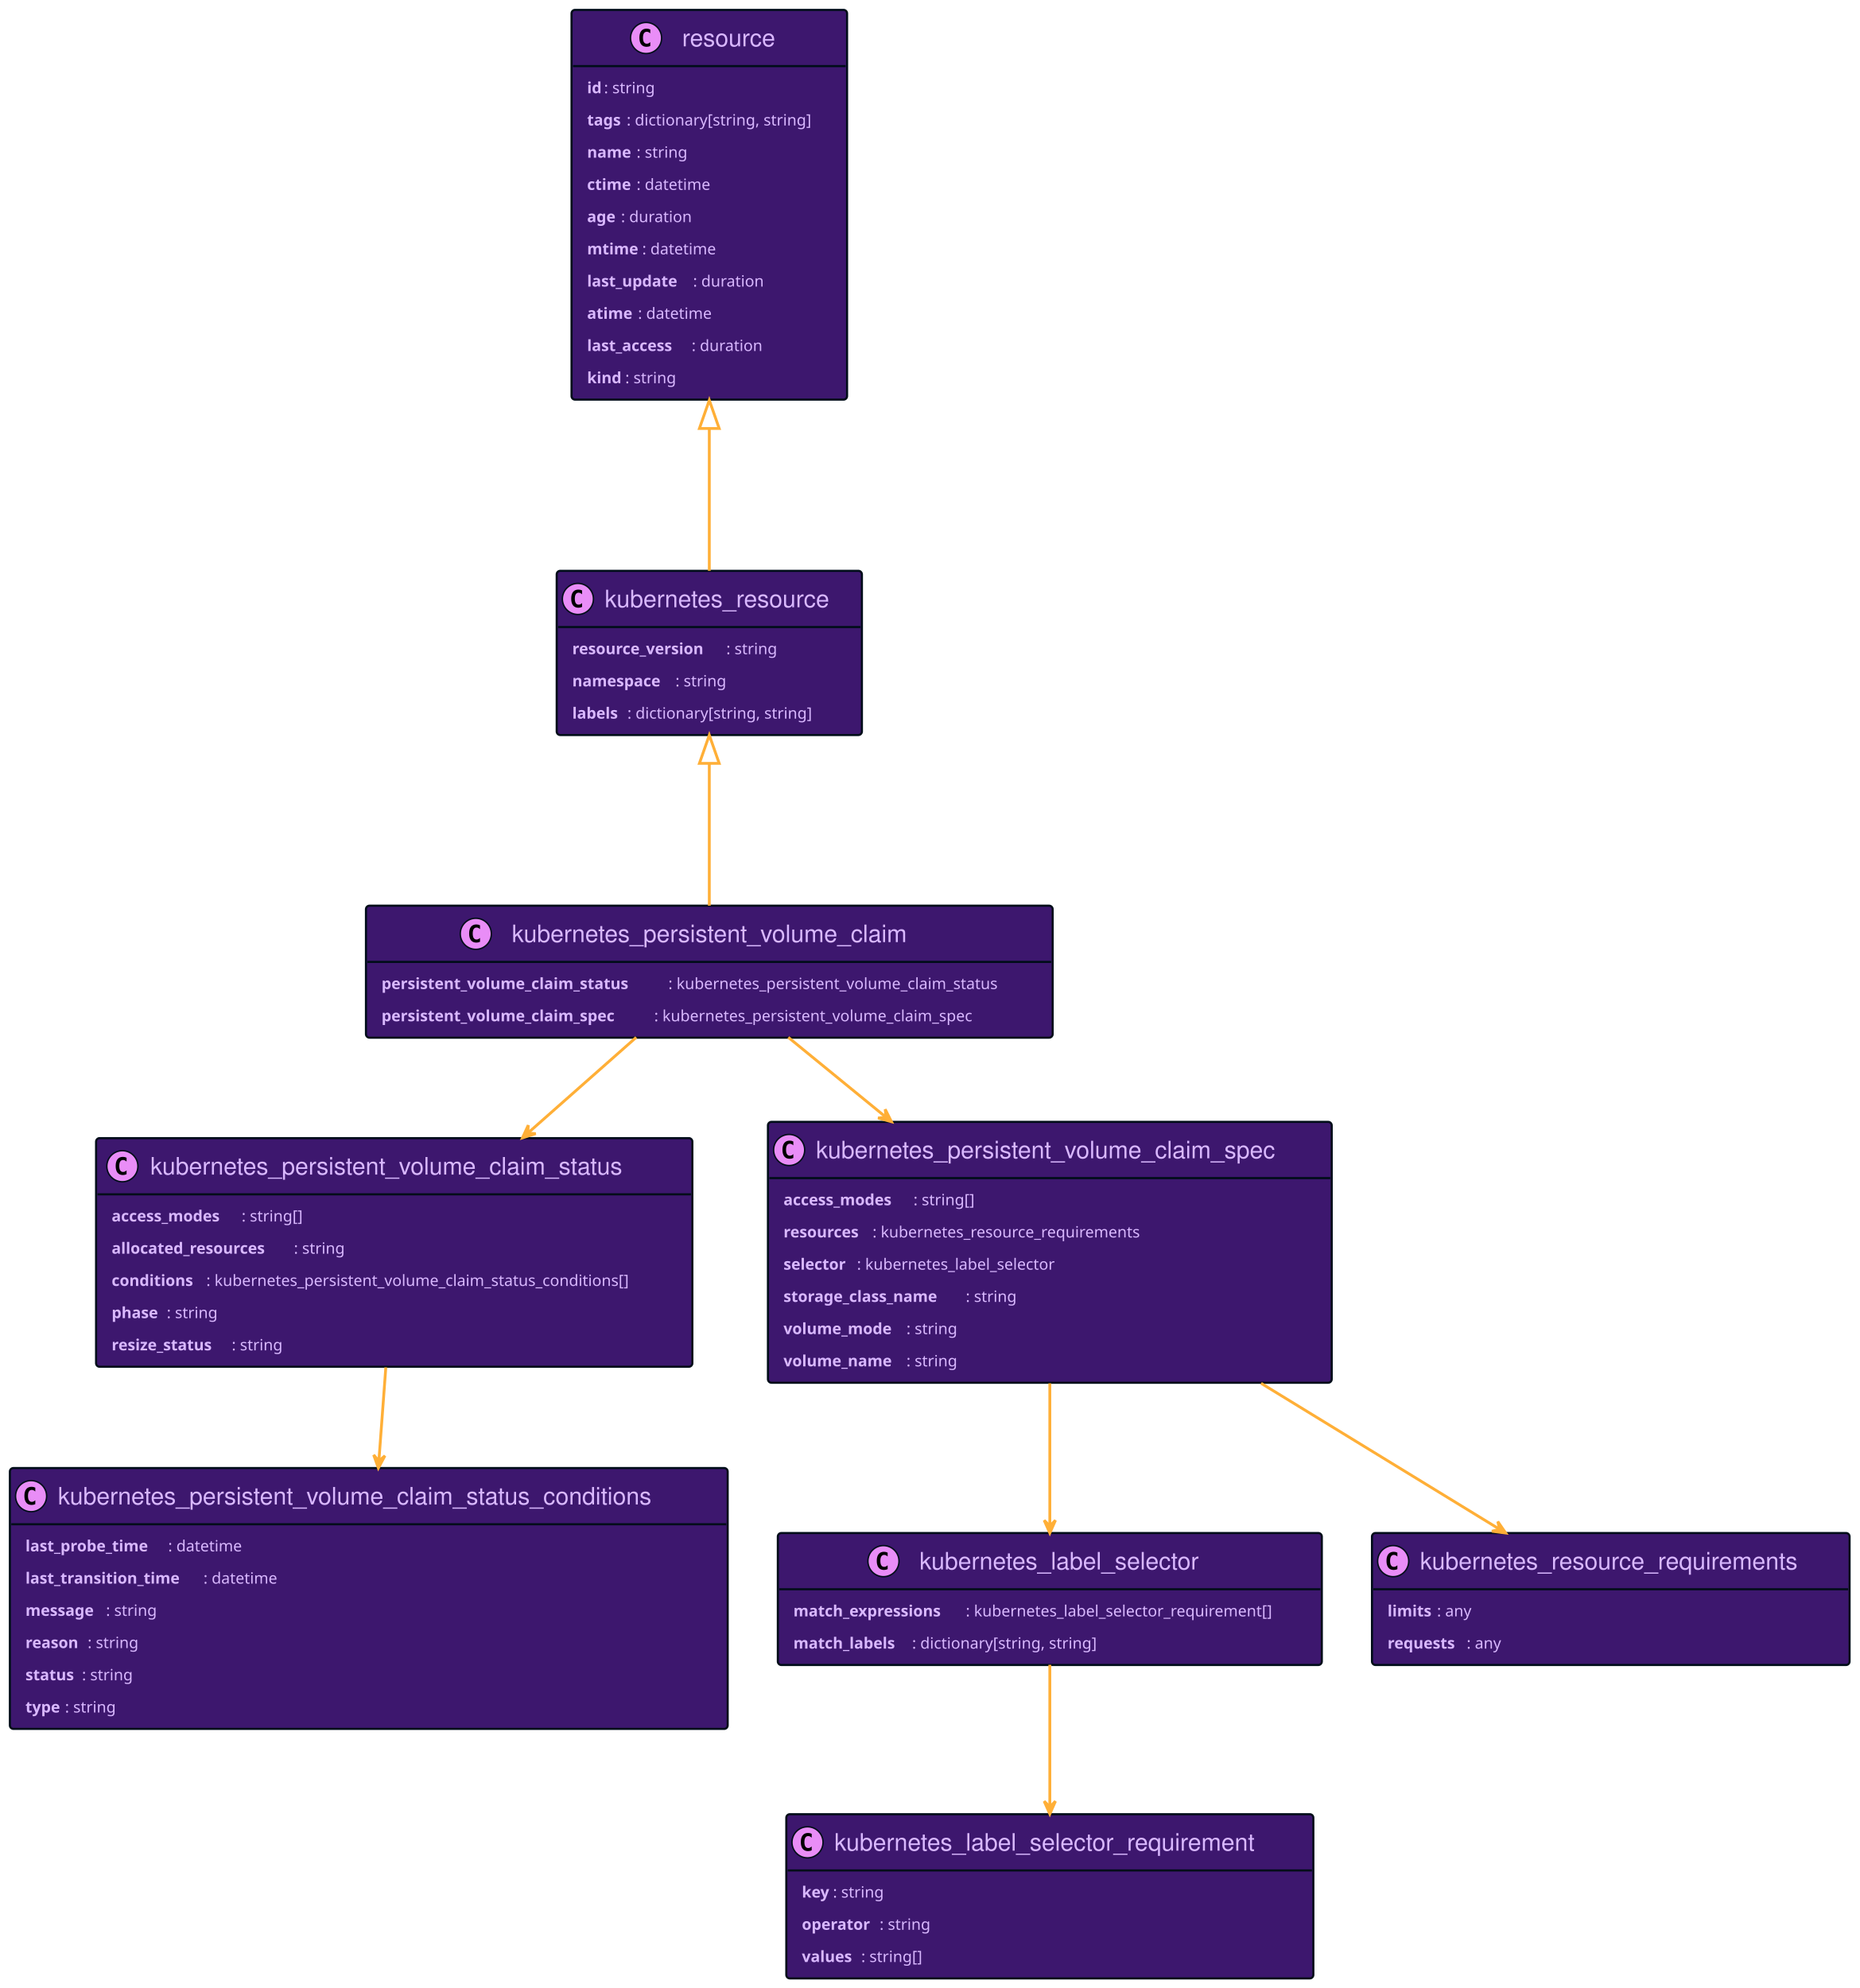
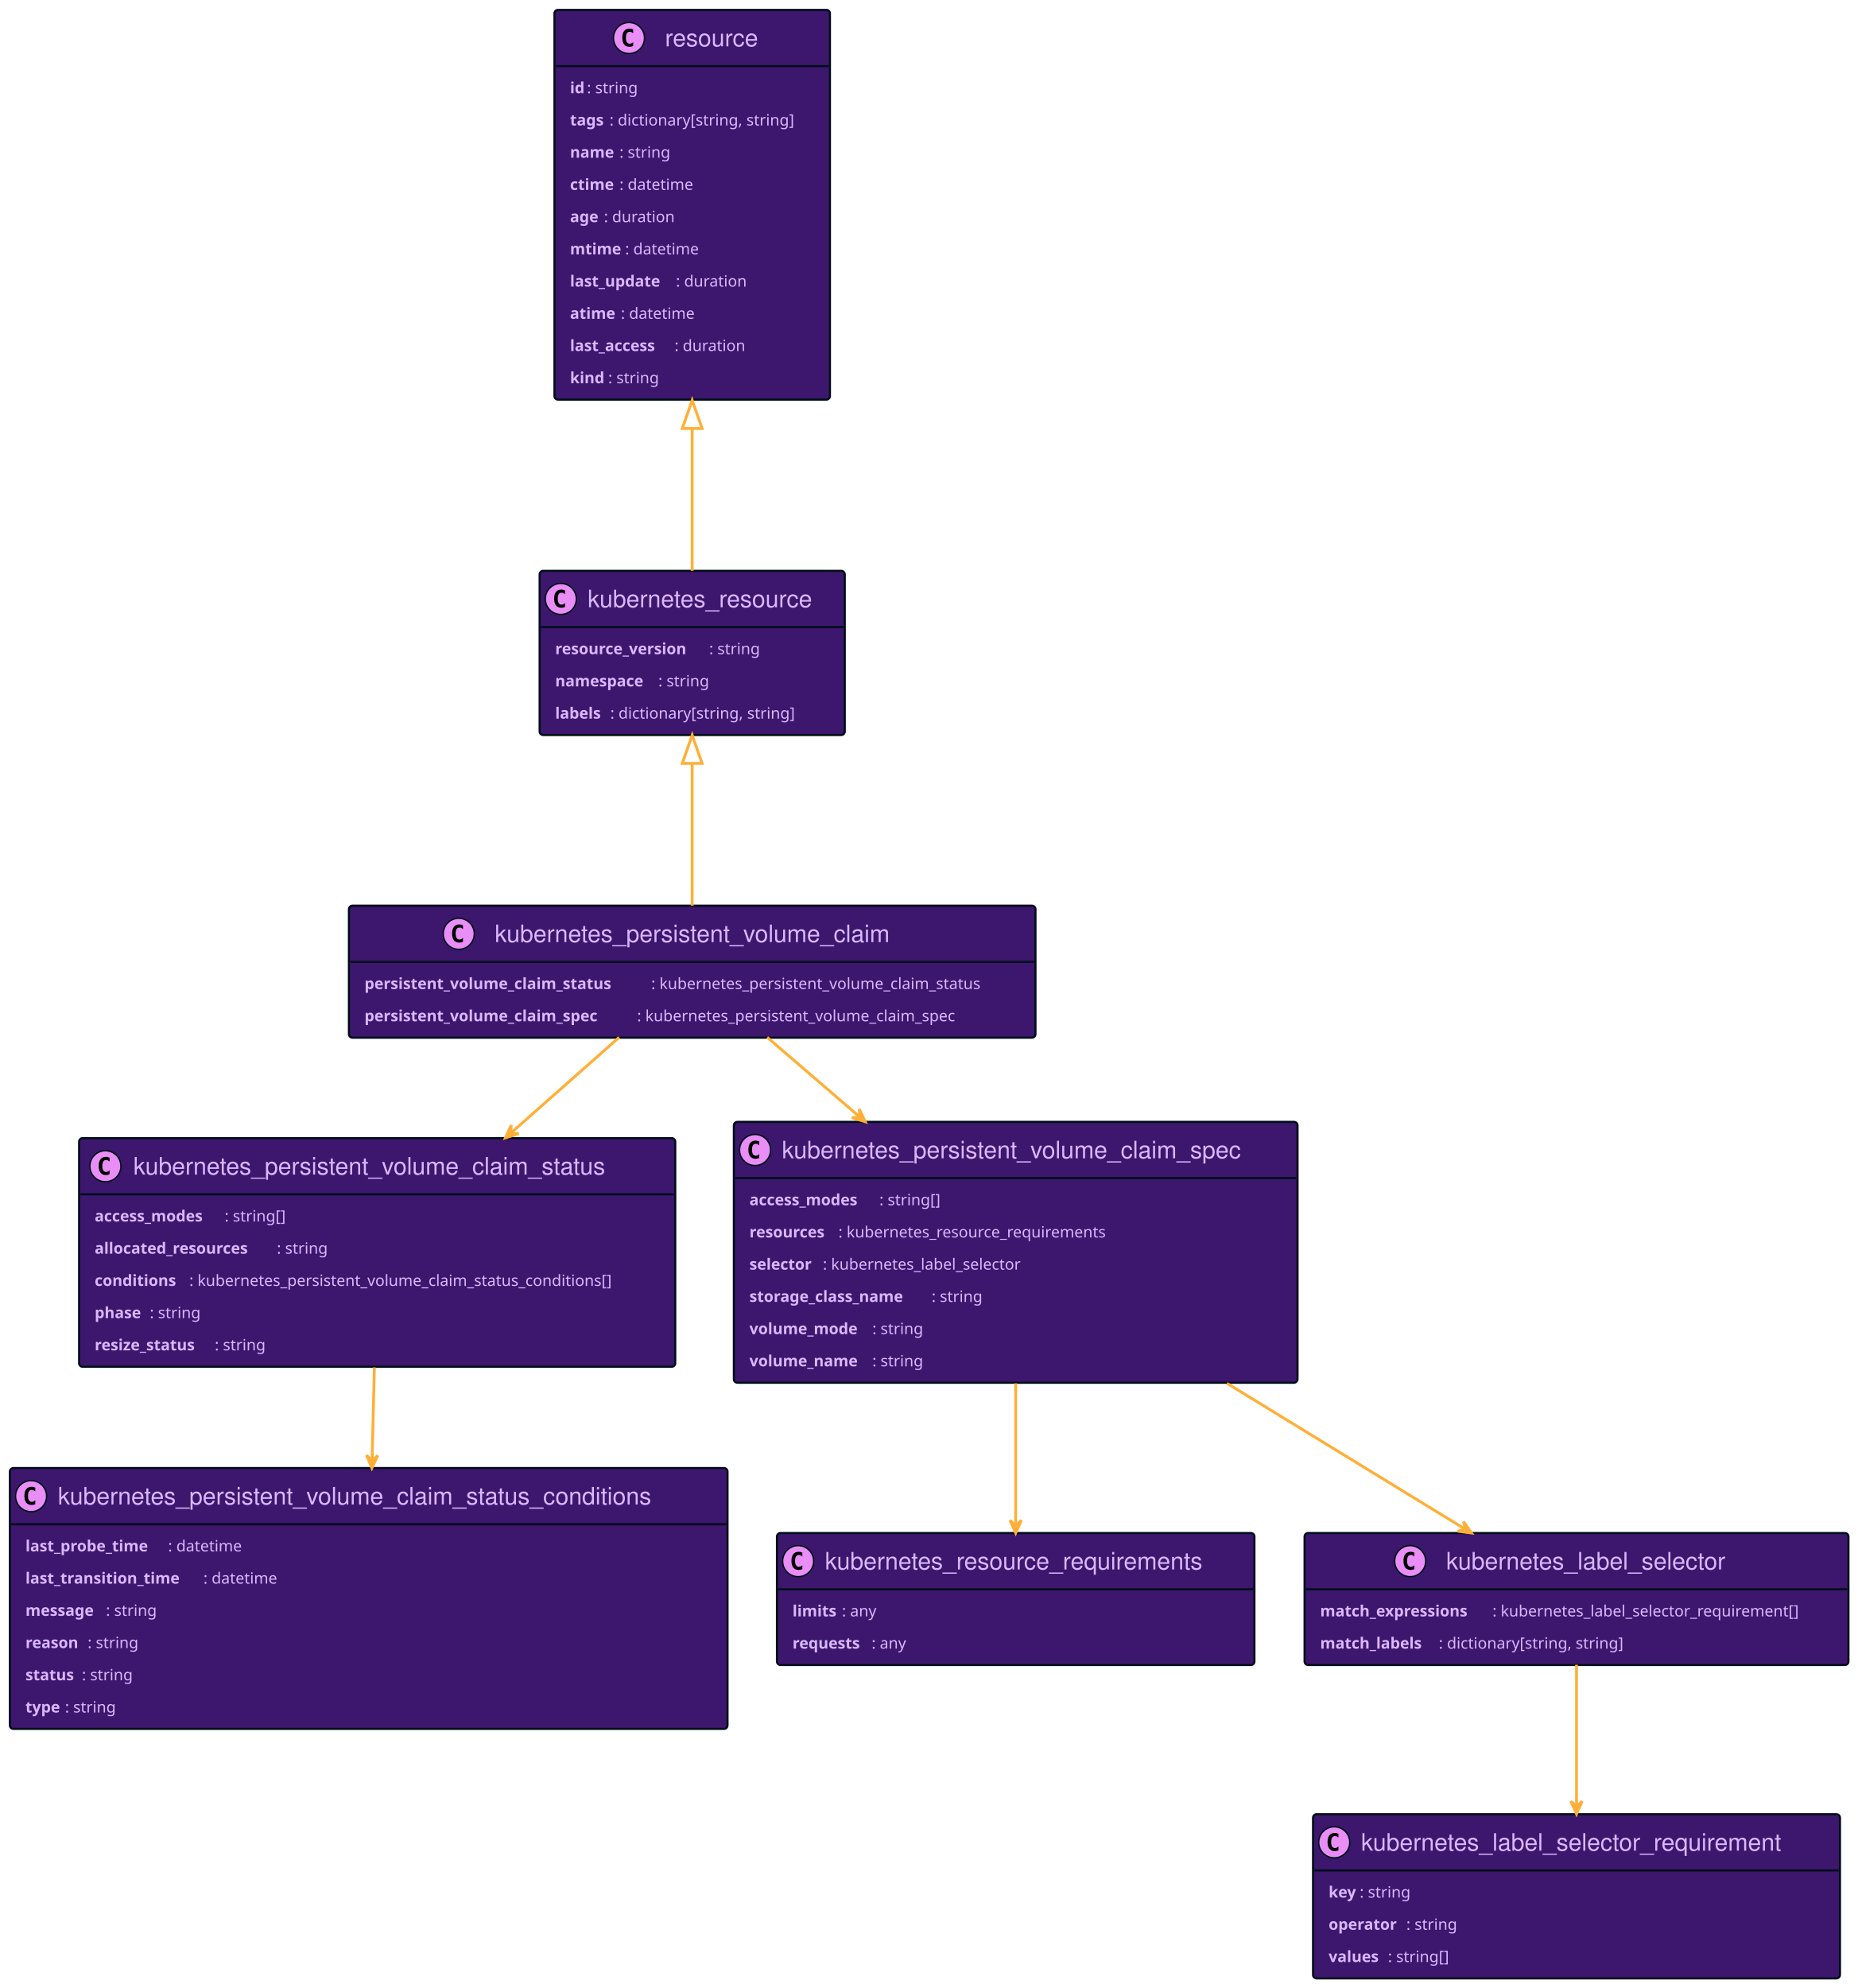
- <svg xmlns="http://www.w3.org/2000/svg" xmlns:xlink="http://www.w3.org/1999/xlink" width="1316" height="1407" preserveAspectRatio="none" style="width:1316px;height:1407px;background:#00000000">
+ <svg xmlns="http://www.w3.org/2000/svg" xmlns:xlink="http://www.w3.org/1999/xlink" width="1315" height="1407" preserveAspectRatio="none" style="width:1315px;height:1407px;background:#00000000">
  <a xlink:actuate="onRequest" xlink:href="#a" xlink:show="new" xlink:title="#resource" xlink:type="simple" target="_top">
-     <rect id="a" width="195" height="275.836" x="404.5" y="7" fill="#3D176E" rx="2.5" ry="2.5" style="stroke:#000d19;stroke-width:1.5" />
-     <circle cx="457.25" cy="26.895" r="11" fill="#E98DF7" style="stroke:#000d19;stroke-width:1" />
-     <path d="M460.219 32.535q-.578.297-1.219.438-.64.156-1.344.156-2.5 0-3.828-1.64-1.312-1.657-1.312-4.782t1.312-4.781q1.328-1.656 3.828-1.656.703 0 1.344.156.656.156 1.219.453v2.719q-.625-.578-1.219-.844-.594-.281-1.219-.281-1.344 0-2.031 1.078-.688 1.062-.688 3.156 0 2.094.688 3.172.688 1.062 2.031 1.062.625 0 1.219-.265.594-.281 1.219-.86v2.72Z" />
-     <text x="482.75" y="32.78" fill="#D9B8FF" font-family="Helvetica" font-size="17" textLength="71">resource</text>
-     <path d="M405.5 46.789h193" style="stroke:#000d19;stroke-width:1.5" />
-     <text x="415.5" y="65.999" fill="#D9B8FF" font-family="sans-serif" font-size="11" font-weight="bold" textLength="12">id</text>
-     <text x="427.5" y="65.999" fill="#D9B8FF" font-family="sans-serif" font-size="11" textLength="41">: string</text>
-     <text x="415.5" y="88.804" fill="#D9B8FF" font-family="sans-serif" font-size="11" font-weight="bold" textLength="28">tags</text>
-     <text x="443.5" y="88.804" fill="#D9B8FF" font-family="sans-serif" font-size="11" textLength="145">: dictionary[string, string]</text>
-     <text x="415.5" y="111.609" fill="#D9B8FF" font-family="sans-serif" font-size="11" font-weight="bold" textLength="35">name</text>
-     <text x="450.5" y="111.609" fill="#D9B8FF" font-family="sans-serif" font-size="11" textLength="41">: string</text>
-     <text x="415.5" y="134.414" fill="#D9B8FF" font-family="sans-serif" font-size="11" font-weight="bold" textLength="35">ctime</text>
-     <text x="450.5" y="134.414" fill="#D9B8FF" font-family="sans-serif" font-size="11" textLength="58">: datetime</text>
-     <text x="415.5" y="157.218" fill="#D9B8FF" font-family="sans-serif" font-size="11" font-weight="bold" textLength="24">age</text>
-     <text x="439.5" y="157.218" fill="#D9B8FF" font-family="sans-serif" font-size="11" textLength="55">: duration</text>
-     <text x="415.5" y="180.023" fill="#D9B8FF" font-family="sans-serif" font-size="11" font-weight="bold" textLength="39">mtime</text>
-     <text x="454.5" y="180.023" fill="#D9B8FF" font-family="sans-serif" font-size="11" textLength="58">: datetime</text>
-     <text x="415.5" y="202.828" fill="#D9B8FF" font-family="sans-serif" font-size="11" font-weight="bold" textLength="75">last_update</text>
-     <text x="490.5" y="202.828" fill="#D9B8FF" font-family="sans-serif" font-size="11" textLength="55">: duration</text>
-     <text x="415.5" y="225.632" fill="#D9B8FF" font-family="sans-serif" font-size="11" font-weight="bold" textLength="36">atime</text>
-     <text x="451.5" y="225.632" fill="#D9B8FF" font-family="sans-serif" font-size="11" textLength="58">: datetime</text>
-     <text x="415.5" y="248.437" fill="#D9B8FF" font-family="sans-serif" font-size="11" font-weight="bold" textLength="74">last_access</text>
-     <text x="489.5" y="248.437" fill="#D9B8FF" font-family="sans-serif" font-size="11" textLength="55">: duration</text>
-     <text x="415.5" y="271.242" fill="#D9B8FF" font-family="sans-serif" font-size="11" font-weight="bold" textLength="27">kind</text>
-     <text x="442.5" y="271.242" fill="#D9B8FF" font-family="sans-serif" font-size="11" textLength="41">: string</text>
+     <rect id="a" width="195" height="275.836" x="392.5" y="7" fill="#3D176E" rx="2.5" ry="2.5" style="stroke:#000d19;stroke-width:1.5" />
+     <circle cx="445.25" cy="26.895" r="11" fill="#E98DF7" style="stroke:#000d19;stroke-width:1" />
+     <path d="M448.219 32.535q-.578.297-1.219.438-.64.156-1.344.156-2.5 0-3.828-1.64-1.312-1.657-1.312-4.782t1.312-4.781q1.328-1.656 3.828-1.656.703 0 1.344.156.656.156 1.219.453v2.719q-.625-.578-1.219-.844-.594-.281-1.219-.281-1.344 0-2.031 1.078-.688 1.062-.688 3.156 0 2.094.688 3.172.688 1.062 2.031 1.062.625 0 1.219-.265.594-.281 1.219-.86v2.72Z" />
+     <text x="470.75" y="32.78" fill="#D9B8FF" font-family="Helvetica" font-size="17" textLength="71">resource</text>
+     <path d="M393.5 46.789h193" style="stroke:#000d19;stroke-width:1.5" />
+     <text x="403.5" y="65.999" fill="#D9B8FF" font-family="sans-serif" font-size="11" font-weight="bold" textLength="12">id</text>
+     <text x="415.5" y="65.999" fill="#D9B8FF" font-family="sans-serif" font-size="11" textLength="41">: string</text>
+     <text x="403.5" y="88.804" fill="#D9B8FF" font-family="sans-serif" font-size="11" font-weight="bold" textLength="28">tags</text>
+     <text x="431.5" y="88.804" fill="#D9B8FF" font-family="sans-serif" font-size="11" textLength="145">: dictionary[string, string]</text>
+     <text x="403.5" y="111.609" fill="#D9B8FF" font-family="sans-serif" font-size="11" font-weight="bold" textLength="35">name</text>
+     <text x="438.5" y="111.609" fill="#D9B8FF" font-family="sans-serif" font-size="11" textLength="41">: string</text>
+     <text x="403.5" y="134.414" fill="#D9B8FF" font-family="sans-serif" font-size="11" font-weight="bold" textLength="35">ctime</text>
+     <text x="438.5" y="134.414" fill="#D9B8FF" font-family="sans-serif" font-size="11" textLength="58">: datetime</text>
+     <text x="403.5" y="157.218" fill="#D9B8FF" font-family="sans-serif" font-size="11" font-weight="bold" textLength="24">age</text>
+     <text x="427.5" y="157.218" fill="#D9B8FF" font-family="sans-serif" font-size="11" textLength="55">: duration</text>
+     <text x="403.5" y="180.023" fill="#D9B8FF" font-family="sans-serif" font-size="11" font-weight="bold" textLength="39">mtime</text>
+     <text x="442.5" y="180.023" fill="#D9B8FF" font-family="sans-serif" font-size="11" textLength="58">: datetime</text>
+     <text x="403.5" y="202.828" fill="#D9B8FF" font-family="sans-serif" font-size="11" font-weight="bold" textLength="75">last_update</text>
+     <text x="478.5" y="202.828" fill="#D9B8FF" font-family="sans-serif" font-size="11" textLength="55">: duration</text>
+     <text x="403.5" y="225.632" fill="#D9B8FF" font-family="sans-serif" font-size="11" font-weight="bold" textLength="36">atime</text>
+     <text x="439.5" y="225.632" fill="#D9B8FF" font-family="sans-serif" font-size="11" textLength="58">: datetime</text>
+     <text x="403.5" y="248.437" fill="#D9B8FF" font-family="sans-serif" font-size="11" font-weight="bold" textLength="74">last_access</text>
+     <text x="477.5" y="248.437" fill="#D9B8FF" font-family="sans-serif" font-size="11" textLength="55">: duration</text>
+     <text x="403.5" y="271.242" fill="#D9B8FF" font-family="sans-serif" font-size="11" font-weight="bold" textLength="27">kind</text>
+     <text x="430.5" y="271.242" fill="#D9B8FF" font-family="sans-serif" font-size="11" textLength="41">: string</text>
  </a>
-   <a xlink:actuate="onRequest" xlink:href="#b" xlink:show="new" xlink:title="#kubernetes_label_selector" xlink:type="simple" target="_top">
-     <rect id="b" width="385" height="93.398" x="550.5" y="1085" fill="#3D176E" rx="2.5" ry="2.5" style="stroke:#000d19;stroke-width:1.5" />
-     <circle cx="625.25" cy="1104.895" r="11" fill="#E98DF7" style="stroke:#000d19;stroke-width:1" />
-     <path d="M628.219 1110.535q-.578.297-1.219.438-.64.156-1.344.156-2.5 0-3.828-1.64-1.312-1.657-1.312-4.782t1.312-4.781q1.328-1.656 3.828-1.656.703 0 1.344.156.656.156 1.219.453v2.719q-.625-.578-1.219-.844-.594-.281-1.219-.281-1.343 0-2.031 1.078-.688 1.062-.688 3.156 0 2.094.688 3.172.688 1.062 2.031 1.062.625 0 1.219-.265.594-.281 1.219-.86v2.72Z" />
-     <text x="650.75" y="1110.78" fill="#D9B8FF" font-family="Helvetica" font-size="17" textLength="217">kubernetes_label_selector</text>
-     <path d="M551.5 1124.789h383" style="stroke:#000d19;stroke-width:1.5" />
-     <text x="561.5" y="1143.999" fill="#D9B8FF" font-family="sans-serif" font-size="11" font-weight="bold" textLength="122">match_expressions</text>
-     <text x="683.5" y="1143.999" fill="#D9B8FF" font-family="sans-serif" font-size="11" textLength="241">: kubernetes_label_selector_requirement[]</text>
-     <text x="561.5" y="1166.804" fill="#D9B8FF" font-family="sans-serif" font-size="11" font-weight="bold" textLength="84">match_labels</text>
-     <text x="645.5" y="1166.804" fill="#D9B8FF" font-family="sans-serif" font-size="11" textLength="145">: dictionary[string, string]</text>
+   <a xlink:actuate="onRequest" xlink:href="#b" xlink:show="new" xlink:title="#kubernetes_resource" xlink:type="simple" target="_top">
+     <rect id="b" width="216" height="116.203" x="382" y="404" fill="#3D176E" rx="2.5" ry="2.5" style="stroke:#000d19;stroke-width:1.5" />
+     <circle cx="397" cy="423.894" r="11" fill="#E98DF7" style="stroke:#000d19;stroke-width:1" />
+     <path d="M399.969 429.535q-.578.297-1.219.438-.64.156-1.344.156-2.5 0-3.828-1.64-1.312-1.657-1.312-4.782t1.312-4.781q1.328-1.656 3.828-1.656.703 0 1.344.156.656.156 1.219.453v2.719q-.625-.579-1.219-.844-.594-.281-1.219-.281-1.344 0-2.031 1.078-.688 1.062-.688 3.156 0 2.094.688 3.172.688 1.062 2.031 1.062.625 0 1.219-.265.594-.281 1.219-.86v2.72Z" />
+     <text x="416" y="429.78" fill="#D9B8FF" font-family="Helvetica" font-size="17" textLength="174">kubernetes_resource</text>
+     <path d="M383 443.789h214" style="stroke:#000d19;stroke-width:1.5" />
+     <text x="393" y="463" fill="#D9B8FF" font-family="sans-serif" font-size="11" font-weight="bold" textLength="109">resource_version</text>
+     <text x="502" y="463" fill="#D9B8FF" font-family="sans-serif" font-size="11" textLength="41">: string</text>
+     <text x="393" y="485.804" fill="#D9B8FF" font-family="sans-serif" font-size="11" font-weight="bold" textLength="73">namespace</text>
+     <text x="466" y="485.804" fill="#D9B8FF" font-family="sans-serif" font-size="11" textLength="41">: string</text>
+     <text x="393" y="508.609" fill="#D9B8FF" font-family="sans-serif" font-size="11" font-weight="bold" textLength="39">labels</text>
+     <text x="432" y="508.609" fill="#D9B8FF" font-family="sans-serif" font-size="11" textLength="145">: dictionary[string, string]</text>
  </a>
-   <a xlink:actuate="onRequest" xlink:href="#c" xlink:show="new" xlink:title="#kubernetes_label_selector_requirement" xlink:type="simple" target="_top">
-     <rect id="c" width="373" height="116.203" x="556.5" y="1284" fill="#3D176E" rx="2.5" ry="2.5" style="stroke:#000d19;stroke-width:1.5" />
-     <circle cx="571.5" cy="1303.895" r="11" fill="#E98DF7" style="stroke:#000d19;stroke-width:1" />
-     <path d="M574.469 1309.535q-.578.297-1.219.438-.64.156-1.344.156-2.5 0-3.828-1.64-1.312-1.657-1.312-4.782t1.312-4.781q1.328-1.656 3.828-1.656.703 0 1.344.156.656.156 1.219.453v2.719q-.625-.578-1.219-.844-.594-.281-1.219-.281-1.343 0-2.031 1.078-.688 1.062-.688 3.156 0 2.094.688 3.172.688 1.062 2.031 1.062.625 0 1.219-.265.594-.281 1.219-.86v2.72Z" />
-     <text x="590.5" y="1309.78" fill="#D9B8FF" font-family="Helvetica" font-size="17" textLength="331">kubernetes_label_selector_requirement</text>
-     <path d="M557.5 1323.789h371" style="stroke:#000d19;stroke-width:1.5" />
-     <text x="567.5" y="1342.999" fill="#D9B8FF" font-family="sans-serif" font-size="11" font-weight="bold" textLength="22">key</text>
-     <text x="589.5" y="1342.999" fill="#D9B8FF" font-family="sans-serif" font-size="11" textLength="41">: string</text>
-     <text x="567.5" y="1365.804" fill="#D9B8FF" font-family="sans-serif" font-size="11" font-weight="bold" textLength="55">operator</text>
-     <text x="622.5" y="1365.804" fill="#D9B8FF" font-family="sans-serif" font-size="11" textLength="41">: string</text>
-     <text x="567.5" y="1388.609" fill="#D9B8FF" font-family="sans-serif" font-size="11" font-weight="bold" textLength="42">values</text>
-     <text x="609.5" y="1388.609" fill="#D9B8FF" font-family="sans-serif" font-size="11" textLength="49">: string[]</text>
+   <a xlink:actuate="onRequest" xlink:href="#c" xlink:show="new" xlink:title="#kubernetes_resource_requirements" xlink:type="simple" target="_top">
+     <rect id="c" width="338" height="93.398" x="550" y="1085" fill="#3D176E" rx="2.5" ry="2.5" style="stroke:#000d19;stroke-width:1.5" />
+     <circle cx="565" cy="1104.895" r="11" fill="#E98DF7" style="stroke:#000d19;stroke-width:1" />
+     <path d="M567.969 1110.535q-.578.297-1.219.438-.64.156-1.344.156-2.5 0-3.828-1.64-1.312-1.657-1.312-4.782t1.312-4.781q1.328-1.656 3.828-1.656.703 0 1.344.156.656.156 1.219.453v2.719q-.625-.578-1.219-.844-.594-.281-1.219-.281-1.343 0-2.031 1.078-.688 1.062-.688 3.156 0 2.094.688 3.172.688 1.062 2.031 1.062.625 0 1.219-.265.594-.281 1.219-.86v2.72Z" />
+     <text x="584" y="1110.78" fill="#D9B8FF" font-family="Helvetica" font-size="17" textLength="296">kubernetes_resource_requirements</text>
+     <path d="M551 1124.789h336" style="stroke:#000d19;stroke-width:1.5" />
+     <text x="561" y="1143.999" fill="#D9B8FF" font-family="sans-serif" font-size="11" font-weight="bold" textLength="35">limits</text>
+     <text x="596" y="1143.999" fill="#D9B8FF" font-family="sans-serif" font-size="11" textLength="28">: any</text>
+     <text x="561" y="1166.804" fill="#D9B8FF" font-family="sans-serif" font-size="11" font-weight="bold" textLength="56">requests</text>
+     <text x="617" y="1166.804" fill="#D9B8FF" font-family="sans-serif" font-size="11" textLength="28">: any</text>
  </a>
-   <a xlink:actuate="onRequest" xlink:href="#d" xlink:show="new" xlink:title="#kubernetes_resource_requirements" xlink:type="simple" target="_top">
-     <rect id="d" width="338" height="93.398" x="971" y="1085" fill="#3D176E" rx="2.5" ry="2.5" style="stroke:#000d19;stroke-width:1.5" />
-     <circle cx="986" cy="1104.895" r="11" fill="#E98DF7" style="stroke:#000d19;stroke-width:1" />
-     <path d="M988.969 1110.535q-.578.297-1.219.438-.64.156-1.344.156-2.5 0-3.828-1.64-1.312-1.657-1.312-4.782t1.312-4.781q1.328-1.656 3.828-1.656.703 0 1.344.156.656.156 1.219.453v2.719q-.625-.578-1.219-.844-.594-.281-1.219-.281-1.343 0-2.031 1.078-.688 1.062-.688 3.156 0 2.094.688 3.172.688 1.062 2.031 1.062.625 0 1.219-.265.594-.281 1.219-.86v2.72Z" />
-     <text x="1005" y="1110.78" fill="#D9B8FF" font-family="Helvetica" font-size="17" textLength="296">kubernetes_resource_requirements</text>
-     <path d="M972 1124.789h336" style="stroke:#000d19;stroke-width:1.5" />
-     <text x="982" y="1143.999" fill="#D9B8FF" font-family="sans-serif" font-size="11" font-weight="bold" textLength="35">limits</text>
-     <text x="1017" y="1143.999" fill="#D9B8FF" font-family="sans-serif" font-size="11" textLength="28">: any</text>
-     <text x="982" y="1166.804" fill="#D9B8FF" font-family="sans-serif" font-size="11" font-weight="bold" textLength="56">requests</text>
-     <text x="1038" y="1166.804" fill="#D9B8FF" font-family="sans-serif" font-size="11" textLength="28">: any</text>
+   <a xlink:actuate="onRequest" xlink:href="#d" xlink:show="new" xlink:title="#kubernetes_label_selector" xlink:type="simple" target="_top">
+     <rect id="d" width="385" height="93.398" x="923.5" y="1085" fill="#3D176E" rx="2.5" ry="2.5" style="stroke:#000d19;stroke-width:1.5" />
+     <circle cx="998.25" cy="1104.895" r="11" fill="#E98DF7" style="stroke:#000d19;stroke-width:1" />
+     <path d="M1001.219 1110.535q-.578.297-1.219.438-.64.156-1.344.156-2.5 0-3.828-1.64-1.312-1.657-1.312-4.782t1.312-4.781q1.328-1.656 3.828-1.656.703 0 1.344.156.656.156 1.219.453v2.719q-.625-.578-1.219-.844-.594-.281-1.219-.281-1.343 0-2.031 1.078-.688 1.062-.688 3.156 0 2.094.688 3.172.688 1.062 2.031 1.062.625 0 1.219-.265.594-.281 1.219-.86v2.72Z" />
+     <text x="1023.75" y="1110.78" fill="#D9B8FF" font-family="Helvetica" font-size="17" textLength="217">kubernetes_label_selector</text>
+     <path d="M924.5 1124.789h383" style="stroke:#000d19;stroke-width:1.5" />
+     <text x="934.5" y="1143.999" fill="#D9B8FF" font-family="sans-serif" font-size="11" font-weight="bold" textLength="122">match_expressions</text>
+     <text x="1056.5" y="1143.999" fill="#D9B8FF" font-family="sans-serif" font-size="11" textLength="241">: kubernetes_label_selector_requirement[]</text>
+     <text x="934.5" y="1166.804" fill="#D9B8FF" font-family="sans-serif" font-size="11" font-weight="bold" textLength="84">match_labels</text>
+     <text x="1018.5" y="1166.804" fill="#D9B8FF" font-family="sans-serif" font-size="11" textLength="145">: dictionary[string, string]</text>
  </a>
-   <a xlink:actuate="onRequest" xlink:href="#e" xlink:show="new" xlink:title="#kubernetes_resource" xlink:type="simple" target="_top">
-     <rect id="e" width="216" height="116.203" x="394" y="404" fill="#3D176E" rx="2.5" ry="2.5" style="stroke:#000d19;stroke-width:1.5" />
-     <circle cx="409" cy="423.894" r="11" fill="#E98DF7" style="stroke:#000d19;stroke-width:1" />
-     <path d="M411.969 429.535q-.578.297-1.219.438-.64.156-1.344.156-2.5 0-3.828-1.64-1.312-1.657-1.312-4.782t1.312-4.781q1.328-1.656 3.828-1.656.703 0 1.344.156.656.156 1.219.453v2.719q-.625-.579-1.219-.844-.594-.281-1.219-.281-1.344 0-2.031 1.078-.688 1.062-.688 3.156 0 2.094.688 3.172.688 1.062 2.031 1.062.625 0 1.219-.265.594-.281 1.219-.86v2.72Z" />
-     <text x="428" y="429.78" fill="#D9B8FF" font-family="Helvetica" font-size="17" textLength="174">kubernetes_resource</text>
-     <path d="M395 443.789h214" style="stroke:#000d19;stroke-width:1.5" />
-     <text x="405" y="463" fill="#D9B8FF" font-family="sans-serif" font-size="11" font-weight="bold" textLength="109">resource_version</text>
-     <text x="514" y="463" fill="#D9B8FF" font-family="sans-serif" font-size="11" textLength="41">: string</text>
-     <text x="405" y="485.804" fill="#D9B8FF" font-family="sans-serif" font-size="11" font-weight="bold" textLength="73">namespace</text>
-     <text x="478" y="485.804" fill="#D9B8FF" font-family="sans-serif" font-size="11" textLength="41">: string</text>
-     <text x="405" y="508.609" fill="#D9B8FF" font-family="sans-serif" font-size="11" font-weight="bold" textLength="39">labels</text>
-     <text x="444" y="508.609" fill="#D9B8FF" font-family="sans-serif" font-size="11" textLength="145">: dictionary[string, string]</text>
+   <a xlink:actuate="onRequest" xlink:href="#e" xlink:show="new" xlink:title="#kubernetes_label_selector_requirement" xlink:type="simple" target="_top">
+     <rect id="e" width="373" height="116.203" x="929.5" y="1284" fill="#3D176E" rx="2.5" ry="2.5" style="stroke:#000d19;stroke-width:1.5" />
+     <circle cx="944.5" cy="1303.895" r="11" fill="#E98DF7" style="stroke:#000d19;stroke-width:1" />
+     <path d="M947.469 1309.535q-.578.297-1.219.438-.64.156-1.344.156-2.5 0-3.828-1.64-1.312-1.657-1.312-4.782t1.312-4.781q1.328-1.656 3.828-1.656.703 0 1.344.156.656.156 1.219.453v2.719q-.625-.578-1.219-.844-.594-.281-1.219-.281-1.343 0-2.031 1.078-.688 1.062-.688 3.156 0 2.094.688 3.172.688 1.062 2.031 1.062.625 0 1.219-.265.594-.281 1.219-.86v2.72Z" />
+     <text x="963.5" y="1309.78" fill="#D9B8FF" font-family="Helvetica" font-size="17" textLength="331">kubernetes_label_selector_requirement</text>
+     <path d="M930.5 1323.789h371" style="stroke:#000d19;stroke-width:1.5" />
+     <text x="940.5" y="1342.999" fill="#D9B8FF" font-family="sans-serif" font-size="11" font-weight="bold" textLength="22">key</text>
+     <text x="962.5" y="1342.999" fill="#D9B8FF" font-family="sans-serif" font-size="11" textLength="41">: string</text>
+     <text x="940.5" y="1365.804" fill="#D9B8FF" font-family="sans-serif" font-size="11" font-weight="bold" textLength="55">operator</text>
+     <text x="995.5" y="1365.804" fill="#D9B8FF" font-family="sans-serif" font-size="11" textLength="41">: string</text>
+     <text x="940.5" y="1388.609" fill="#D9B8FF" font-family="sans-serif" font-size="11" font-weight="bold" textLength="42">values</text>
+     <text x="982.5" y="1388.609" fill="#D9B8FF" font-family="sans-serif" font-size="11" textLength="49">: string[]</text>
  </a>
-   <a xlink:actuate="onRequest" xlink:href="#f" xlink:show="new" xlink:title="#kubernetes_persistent_volume_claim_status" xlink:type="simple" target="_top">
-     <rect id="f" width="422" height="161.813" x="68" y="805.5" fill="#3D176E" rx="2.5" ry="2.5" style="stroke:#000d19;stroke-width:1.5" />
-     <circle cx="86.6" cy="825.394" r="11" fill="#E98DF7" style="stroke:#000d19;stroke-width:1" />
-     <path d="M89.569 831.035q-.578.297-1.219.438-.64.156-1.344.156-2.5 0-3.828-1.64-1.312-1.657-1.312-4.782t1.312-4.781q1.328-1.657 3.828-1.657.703 0 1.344.157.656.156 1.219.453v2.719q-.625-.578-1.219-.844-.594-.281-1.219-.281-1.344 0-2.031 1.078-.688 1.062-.688 3.156 0 2.094.688 3.172.688 1.062 2.031 1.062.625 0 1.219-.265.594-.282 1.219-.86v2.72Z" />
-     <text x="106.4" y="831.28" fill="#D9B8FF" font-family="Helvetica" font-size="17" textLength="372">kubernetes_persistent_volume_claim_status</text>
-     <path d="M69 845.289h420" style="stroke:#000d19;stroke-width:1.5" />
-     <text x="79" y="864.5" fill="#D9B8FF" font-family="sans-serif" font-size="11" font-weight="bold" textLength="92">access_modes</text>
-     <text x="171" y="864.5" fill="#D9B8FF" font-family="sans-serif" font-size="11" textLength="49">: string[]</text>
-     <text x="79" y="887.304" fill="#D9B8FF" font-family="sans-serif" font-size="11" font-weight="bold" textLength="129">allocated_resources</text>
-     <text x="208" y="887.304" fill="#D9B8FF" font-family="sans-serif" font-size="11" textLength="41">: string</text>
-     <text x="79" y="910.109" fill="#D9B8FF" font-family="sans-serif" font-size="11" font-weight="bold" textLength="67">conditions</text>
-     <text x="146" y="910.109" fill="#D9B8FF" font-family="sans-serif" font-size="11" textLength="333">: kubernetes_persistent_volume_claim_status_conditions[]</text>
-     <text x="79" y="932.914" fill="#D9B8FF" font-family="sans-serif" font-size="11" font-weight="bold" textLength="39">phase</text>
-     <text x="118" y="932.914" fill="#D9B8FF" font-family="sans-serif" font-size="11" textLength="41">: string</text>
-     <text x="79" y="955.718" fill="#D9B8FF" font-family="sans-serif" font-size="11" font-weight="bold" textLength="85">resize_status</text>
-     <text x="164" y="955.718" fill="#D9B8FF" font-family="sans-serif" font-size="11" textLength="41">: string</text>
+   <a xlink:actuate="onRequest" xlink:href="#f" xlink:show="new" xlink:title="#kubernetes_persistent_volume_claim" xlink:type="simple" target="_top">
+     <rect id="f" width="486" height="93.398" x="247" y="641" fill="#3D176E" rx="2.5" ry="2.5" style="stroke:#000d19;stroke-width:1.5" />
+     <circle cx="324.75" cy="660.894" r="11" fill="#E98DF7" style="stroke:#000d19;stroke-width:1" />
+     <path d="M327.719 666.535q-.578.297-1.219.438-.64.156-1.344.156-2.5 0-3.828-1.64-1.312-1.657-1.312-4.782t1.312-4.781q1.328-1.657 3.828-1.657.703 0 1.344.157.656.156 1.219.453v2.719q-.625-.578-1.219-.844-.594-.281-1.219-.281-1.344 0-2.031 1.078-.688 1.062-.688 3.156 0 2.094.688 3.172.688 1.062 2.031 1.062.625 0 1.219-.265.594-.282 1.219-.86v2.72Z" />
+     <text x="350.25" y="666.78" fill="#D9B8FF" font-family="Helvetica" font-size="17" textLength="312">kubernetes_persistent_volume_claim</text>
+     <path d="M248 680.789h484" style="stroke:#000d19;stroke-width:1.5" />
+     <text x="258" y="700" fill="#D9B8FF" font-family="sans-serif" font-size="11" font-weight="bold" textLength="203">persistent_volume_claim_status</text>
+     <text x="461" y="700" fill="#D9B8FF" font-family="sans-serif" font-size="11" textLength="261">: kubernetes_persistent_volume_claim_status</text>
+     <text x="258" y="722.804" fill="#D9B8FF" font-family="sans-serif" font-size="11" font-weight="bold" textLength="193">persistent_volume_claim_spec</text>
+     <text x="451" y="722.804" fill="#D9B8FF" font-family="sans-serif" font-size="11" textLength="252">: kubernetes_persistent_volume_claim_spec</text>
  </a>
-   <a xlink:actuate="onRequest" xlink:href="#g" xlink:show="new" xlink:title="#kubernetes_persistent_volume_claim_status_conditions" xlink:type="simple" target="_top">
-     <rect id="g" width="508" height="184.617" x="7" y="1039" fill="#3D176E" rx="2.5" ry="2.5" style="stroke:#000d19;stroke-width:1.5" />
+   <a xlink:actuate="onRequest" xlink:href="#g" xlink:show="new" xlink:title="#kubernetes_persistent_volume_claim_status" xlink:type="simple" target="_top">
+     <rect id="g" width="422" height="161.813" x="56" y="805.5" fill="#3D176E" rx="2.5" ry="2.5" style="stroke:#000d19;stroke-width:1.5" />
+     <circle cx="74.6" cy="825.394" r="11" fill="#E98DF7" style="stroke:#000d19;stroke-width:1" />
+     <path d="M77.569 831.035q-.578.297-1.219.438-.64.156-1.344.156-2.5 0-3.828-1.64-1.312-1.657-1.312-4.782t1.312-4.781q1.328-1.657 3.828-1.657.703 0 1.344.157.656.156 1.219.453v2.719q-.625-.578-1.219-.844-.594-.281-1.219-.281-1.344 0-2.031 1.078-.688 1.062-.688 3.156 0 2.094.688 3.172.688 1.062 2.031 1.062.625 0 1.219-.265.594-.282 1.219-.86v2.72Z" />
+     <text x="94.4" y="831.28" fill="#D9B8FF" font-family="Helvetica" font-size="17" textLength="372">kubernetes_persistent_volume_claim_status</text>
+     <path d="M57 845.289h420" style="stroke:#000d19;stroke-width:1.5" />
+     <text x="67" y="864.5" fill="#D9B8FF" font-family="sans-serif" font-size="11" font-weight="bold" textLength="92">access_modes</text>
+     <text x="159" y="864.5" fill="#D9B8FF" font-family="sans-serif" font-size="11" textLength="49">: string[]</text>
+     <text x="67" y="887.304" fill="#D9B8FF" font-family="sans-serif" font-size="11" font-weight="bold" textLength="129">allocated_resources</text>
+     <text x="196" y="887.304" fill="#D9B8FF" font-family="sans-serif" font-size="11" textLength="41">: string</text>
+     <text x="67" y="910.109" fill="#D9B8FF" font-family="sans-serif" font-size="11" font-weight="bold" textLength="67">conditions</text>
+     <text x="134" y="910.109" fill="#D9B8FF" font-family="sans-serif" font-size="11" textLength="333">: kubernetes_persistent_volume_claim_status_conditions[]</text>
+     <text x="67" y="932.914" fill="#D9B8FF" font-family="sans-serif" font-size="11" font-weight="bold" textLength="39">phase</text>
+     <text x="106" y="932.914" fill="#D9B8FF" font-family="sans-serif" font-size="11" textLength="41">: string</text>
+     <text x="67" y="955.718" fill="#D9B8FF" font-family="sans-serif" font-size="11" font-weight="bold" textLength="85">resize_status</text>
+     <text x="152" y="955.718" fill="#D9B8FF" font-family="sans-serif" font-size="11" textLength="41">: string</text>
+   </a>
+   <a xlink:actuate="onRequest" xlink:href="#h" xlink:show="new" xlink:title="#kubernetes_persistent_volume_claim_status_conditions" xlink:type="simple" target="_top">
+     <rect id="h" width="508" height="184.617" x="7" y="1039" fill="#3D176E" rx="2.5" ry="2.5" style="stroke:#000d19;stroke-width:1.5" />
    <circle cx="22" cy="1058.895" r="11" fill="#E98DF7" style="stroke:#000d19;stroke-width:1" />
    <path d="M24.969 1064.535q-.578.297-1.219.438-.64.156-1.344.156-2.5 0-3.828-1.64-1.312-1.657-1.312-4.782t1.312-4.781q1.328-1.656 3.828-1.656.703 0 1.344.156.656.156 1.219.453v2.719q-.625-.578-1.219-.844-.594-.281-1.219-.281-1.343 0-2.031 1.078-.688 1.062-.688 3.156 0 2.094.688 3.172.688 1.062 2.031 1.062.625 0 1.219-.265.594-.281 1.219-.86v2.72Z" />
    <text x="41" y="1064.78" fill="#D9B8FF" font-family="Helvetica" font-size="17" textLength="466">kubernetes_persistent_volume_claim_status_conditions</text>
    <path d="M8 1078.789h506" style="stroke:#000d19;stroke-width:1.5" />
    <text x="18" y="1097.999" fill="#D9B8FF" font-family="sans-serif" font-size="11" font-weight="bold" textLength="101">last_probe_time</text>
    <text x="119" y="1097.999" fill="#D9B8FF" font-family="sans-serif" font-size="11" textLength="58">: datetime</text>
    <text x="18" y="1120.804" fill="#D9B8FF" font-family="sans-serif" font-size="11" font-weight="bold" textLength="126">last_transition_time</text>
    <text x="144" y="1120.804" fill="#D9B8FF" font-family="sans-serif" font-size="11" textLength="58">: datetime</text>
    <text x="18" y="1143.609" fill="#D9B8FF" font-family="sans-serif" font-size="11" font-weight="bold" textLength="57">message</text>
    <text x="75" y="1143.609" fill="#D9B8FF" font-family="sans-serif" font-size="11" textLength="41">: string</text>
    <text x="18" y="1166.414" fill="#D9B8FF" font-family="sans-serif" font-size="11" font-weight="bold" textLength="44">reason</text>
    <text x="62" y="1166.414" fill="#D9B8FF" font-family="sans-serif" font-size="11" textLength="41">: string</text>
    <text x="18" y="1189.218" fill="#D9B8FF" font-family="sans-serif" font-size="11" font-weight="bold" textLength="40">status</text>
    <text x="58" y="1189.218" fill="#D9B8FF" font-family="sans-serif" font-size="11" textLength="41">: string</text>
    <text x="18" y="1212.023" fill="#D9B8FF" font-family="sans-serif" font-size="11" font-weight="bold" textLength="28">type</text>
    <text x="46" y="1212.023" fill="#D9B8FF" font-family="sans-serif" font-size="11" textLength="41">: string</text>
  </a>
-   <a xlink:actuate="onRequest" xlink:href="#h" xlink:show="new" xlink:title="#kubernetes_persistent_volume_claim_spec" xlink:type="simple" target="_top">
-     <rect id="h" width="399" height="184.617" x="543.5" y="794" fill="#3D176E" rx="2.5" ry="2.5" style="stroke:#000d19;stroke-width:1.5" />
-     <circle cx="558.5" cy="813.894" r="11" fill="#E98DF7" style="stroke:#000d19;stroke-width:1" />
-     <path d="M561.469 819.535q-.578.297-1.219.438-.64.156-1.344.156-2.5 0-3.828-1.64-1.312-1.657-1.312-4.782t1.312-4.781q1.328-1.657 3.828-1.657.703 0 1.344.157.656.156 1.219.453v2.719q-.625-.578-1.219-.844-.594-.281-1.219-.281-1.343 0-2.031 1.078-.688 1.062-.688 3.156 0 2.094.688 3.172.688 1.062 2.031 1.062.625 0 1.219-.265.594-.282 1.219-.86v2.72Z" />
-     <text x="577.5" y="819.78" fill="#D9B8FF" font-family="Helvetica" font-size="17" textLength="357">kubernetes_persistent_volume_claim_spec</text>
-     <path d="M544.5 833.789h397" style="stroke:#000d19;stroke-width:1.5" />
-     <text x="554.5" y="853" fill="#D9B8FF" font-family="sans-serif" font-size="11" font-weight="bold" textLength="92">access_modes</text>
-     <text x="646.5" y="853" fill="#D9B8FF" font-family="sans-serif" font-size="11" textLength="49">: string[]</text>
-     <text x="554.5" y="875.804" fill="#D9B8FF" font-family="sans-serif" font-size="11" font-weight="bold" textLength="63">resources</text>
-     <text x="617.5" y="875.804" fill="#D9B8FF" font-family="sans-serif" font-size="11" textLength="212">: kubernetes_resource_requirements</text>
-     <text x="554.5" y="898.609" fill="#D9B8FF" font-family="sans-serif" font-size="11" font-weight="bold" textLength="52">selector</text>
-     <text x="606.5" y="898.609" fill="#D9B8FF" font-family="sans-serif" font-size="11" textLength="157">: kubernetes_label_selector</text>
-     <text x="554.5" y="921.414" fill="#D9B8FF" font-family="sans-serif" font-size="11" font-weight="bold" textLength="129">storage_class_name</text>
-     <text x="683.5" y="921.414" fill="#D9B8FF" font-family="sans-serif" font-size="11" textLength="41">: string</text>
-     <text x="554.5" y="944.218" fill="#D9B8FF" font-family="sans-serif" font-size="11" font-weight="bold" textLength="87">volume_mode</text>
-     <text x="641.5" y="944.218" fill="#D9B8FF" font-family="sans-serif" font-size="11" textLength="41">: string</text>
-     <text x="554.5" y="967.023" fill="#D9B8FF" font-family="sans-serif" font-size="11" font-weight="bold" textLength="87">volume_name</text>
-     <text x="641.5" y="967.023" fill="#D9B8FF" font-family="sans-serif" font-size="11" textLength="41">: string</text>
+   <a xlink:actuate="onRequest" xlink:href="#i" xlink:show="new" xlink:title="#kubernetes_persistent_volume_claim_spec" xlink:type="simple" target="_top">
+     <rect id="i" width="399" height="184.617" x="519.5" y="794" fill="#3D176E" rx="2.5" ry="2.5" style="stroke:#000d19;stroke-width:1.5" />
+     <circle cx="534.5" cy="813.894" r="11" fill="#E98DF7" style="stroke:#000d19;stroke-width:1" />
+     <path d="M537.469 819.535q-.578.297-1.219.438-.64.156-1.344.156-2.5 0-3.828-1.64-1.312-1.657-1.312-4.782t1.312-4.781q1.328-1.657 3.828-1.657.703 0 1.344.157.656.156 1.219.453v2.719q-.625-.578-1.219-.844-.594-.281-1.219-.281-1.343 0-2.031 1.078-.688 1.062-.688 3.156 0 2.094.688 3.172.688 1.062 2.031 1.062.625 0 1.219-.265.594-.282 1.219-.86v2.72Z" />
+     <text x="553.5" y="819.78" fill="#D9B8FF" font-family="Helvetica" font-size="17" textLength="357">kubernetes_persistent_volume_claim_spec</text>
+     <path d="M520.5 833.789h397" style="stroke:#000d19;stroke-width:1.5" />
+     <text x="530.5" y="853" fill="#D9B8FF" font-family="sans-serif" font-size="11" font-weight="bold" textLength="92">access_modes</text>
+     <text x="622.5" y="853" fill="#D9B8FF" font-family="sans-serif" font-size="11" textLength="49">: string[]</text>
+     <text x="530.5" y="875.804" fill="#D9B8FF" font-family="sans-serif" font-size="11" font-weight="bold" textLength="63">resources</text>
+     <text x="593.5" y="875.804" fill="#D9B8FF" font-family="sans-serif" font-size="11" textLength="212">: kubernetes_resource_requirements</text>
+     <text x="530.5" y="898.609" fill="#D9B8FF" font-family="sans-serif" font-size="11" font-weight="bold" textLength="52">selector</text>
+     <text x="582.5" y="898.609" fill="#D9B8FF" font-family="sans-serif" font-size="11" textLength="157">: kubernetes_label_selector</text>
+     <text x="530.5" y="921.414" fill="#D9B8FF" font-family="sans-serif" font-size="11" font-weight="bold" textLength="129">storage_class_name</text>
+     <text x="659.5" y="921.414" fill="#D9B8FF" font-family="sans-serif" font-size="11" textLength="41">: string</text>
+     <text x="530.5" y="944.218" fill="#D9B8FF" font-family="sans-serif" font-size="11" font-weight="bold" textLength="87">volume_mode</text>
+     <text x="617.5" y="944.218" fill="#D9B8FF" font-family="sans-serif" font-size="11" textLength="41">: string</text>
+     <text x="530.5" y="967.023" fill="#D9B8FF" font-family="sans-serif" font-size="11" font-weight="bold" textLength="87">volume_name</text>
+     <text x="617.5" y="967.023" fill="#D9B8FF" font-family="sans-serif" font-size="11" textLength="41">: string</text>
  </a>
-   <a xlink:actuate="onRequest" xlink:href="#i" xlink:show="new" xlink:title="#kubernetes_persistent_volume_claim" xlink:type="simple" target="_top">
-     <rect id="i" width="486" height="93.398" x="259" y="641" fill="#3D176E" rx="2.5" ry="2.5" style="stroke:#000d19;stroke-width:1.5" />
-     <circle cx="336.75" cy="660.894" r="11" fill="#E98DF7" style="stroke:#000d19;stroke-width:1" />
-     <path d="M339.719 666.535q-.578.297-1.219.438-.64.156-1.344.156-2.5 0-3.828-1.64-1.312-1.657-1.312-4.782t1.312-4.781q1.328-1.657 3.828-1.657.703 0 1.344.157.656.156 1.219.453v2.719q-.625-.578-1.219-.844-.594-.281-1.219-.281-1.344 0-2.031 1.078-.688 1.062-.688 3.156 0 2.094.688 3.172.688 1.062 2.031 1.062.625 0 1.219-.265.594-.282 1.219-.86v2.72Z" />
-     <text x="362.25" y="666.78" fill="#D9B8FF" font-family="Helvetica" font-size="17" textLength="312">kubernetes_persistent_volume_claim</text>
-     <path d="M260 680.789h484" style="stroke:#000d19;stroke-width:1.5" />
-     <text x="270" y="700" fill="#D9B8FF" font-family="sans-serif" font-size="11" font-weight="bold" textLength="203">persistent_volume_claim_status</text>
-     <text x="473" y="700" fill="#D9B8FF" font-family="sans-serif" font-size="11" textLength="261">: kubernetes_persistent_volume_claim_status</text>
-     <text x="270" y="722.804" fill="#D9B8FF" font-family="sans-serif" font-size="11" font-weight="bold" textLength="193">persistent_volume_claim_spec</text>
-     <text x="463" y="722.804" fill="#D9B8FF" font-family="sans-serif" font-size="11" textLength="252">: kubernetes_persistent_volume_claim_spec</text>
-   </a>
-   <path fill="none" d="M743 1178.26v100.42" style="stroke:#ffaf37;stroke-width:2" />
-   <path fill="#FFAF37" d="m743 1283.8 4-9-4 4-4-4 4 9z" style="stroke:#ffaf37;stroke-width:2" />
-   <path fill="none" d="M502 303.49v100.47m-7-100.71 7-20 7 20h-14zM273.06 967.74c-1.57 21.12-3.27 44.12-4.89 66.01" style="stroke:#ffaf37;stroke-width:2" />
-   <path fill="#FFAF37" d="m267.78 1038.99 4.658-8.678-4.286 3.692-3.692-4.286 3.32 9.272z" style="stroke:#ffaf37;stroke-width:2" />
-   <path fill="none" d="M892.52 979.02c57.4 35.13 120.62 73.83 168.79 103.32" style="stroke:#ffaf37;stroke-width:2" />
-   <path fill="#FFAF37" d="m1065.63 1084.98-5.596-8.105 1.329 5.499-5.499 1.329 9.766 1.277z" style="stroke:#ffaf37;stroke-width:2" />
-   <path fill="none" d="M743 979.02v100.62" style="stroke:#ffaf37;stroke-width:2" />
-   <path fill="#FFAF37" d="m743 1084.98 4-9-4 4-4-4 4 9z" style="stroke:#ffaf37;stroke-width:2" />
-   <path fill="none" d="M502 540.44V641m-7-100.73 7-20 7 20h-14zm-44.72 193.92c-22.81 20.15-50.36 44.49-76.63 67.7" style="stroke:#ffaf37;stroke-width:2" />
-   <path fill="#FFAF37" d="m369.78 805.3 9.39-2.972-5.647-.343.343-5.646-4.086 8.961z" style="stroke:#ffaf37;stroke-width:2" />
-   <path fill="none" d="M557.9 734.19c20.63 16.87 44.86 36.67 68.86 56.29" style="stroke:#ffaf37;stroke-width:2" />
-   <path fill="#FFAF37" d="m630.92 793.88-4.427-8.798.56 5.63-5.63.559 9.497 2.609z" style="stroke:#ffaf37;stroke-width:2" />
+   <path fill="none" d="M490 303.49v100.47m-7-100.71 7-20 7 20h-14zm633 875.01v100.42" style="stroke:#ffaf37;stroke-width:2" />
+   <path fill="#FFAF37" d="m1116 1283.8 4-9-4 4-4-4 4 9z" style="stroke:#ffaf37;stroke-width:2" />
+   <path fill="none" d="M490 540.44V641m-7-100.73 7-20 7 20h-14zm-44.72 193.92c-22.81 20.15-50.36 44.49-76.63 67.7" style="stroke:#ffaf37;stroke-width:2" />
+   <path fill="#FFAF37" d="m357.78 805.3 9.39-2.972-5.647-.343.343-5.646-4.086 8.961z" style="stroke:#ffaf37;stroke-width:2" />
+   <path fill="none" d="M543.11 734.19c19.61 16.87 42.63 36.67 65.44 56.29" style="stroke:#ffaf37;stroke-width:2" />
+   <path fill="#FFAF37" d="m612.5 793.88-4.214-8.902.424 5.641-5.641.423 9.431 2.838z" style="stroke:#ffaf37;stroke-width:2" />
+   <path fill="none" d="M265.02 967.74c-.52 21.12-1.09 44.12-1.63 66.01" style="stroke:#ffaf37;stroke-width:2" />
+   <path fill="#FFAF37" d="m263.26 1038.99 4.205-8.906-4.09 3.907-3.908-4.09 3.793 9.089z" style="stroke:#ffaf37;stroke-width:2" />
+   <path fill="none" d="M719 979.02v100.62" style="stroke:#ffaf37;stroke-width:2" />
+   <path fill="#FFAF37" d="m719 1084.98 4-9-4 4-4-4 4 9z" style="stroke:#ffaf37;stroke-width:2" />
+   <path fill="none" d="M868.52 979.02c57.4 35.13 120.62 73.83 168.79 103.32" style="stroke:#ffaf37;stroke-width:2" />
+   <path fill="#FFAF37" d="m1041.63 1084.98-5.596-8.105 1.329 5.499-5.499 1.329 9.766 1.277z" style="stroke:#ffaf37;stroke-width:2" />
</svg>
